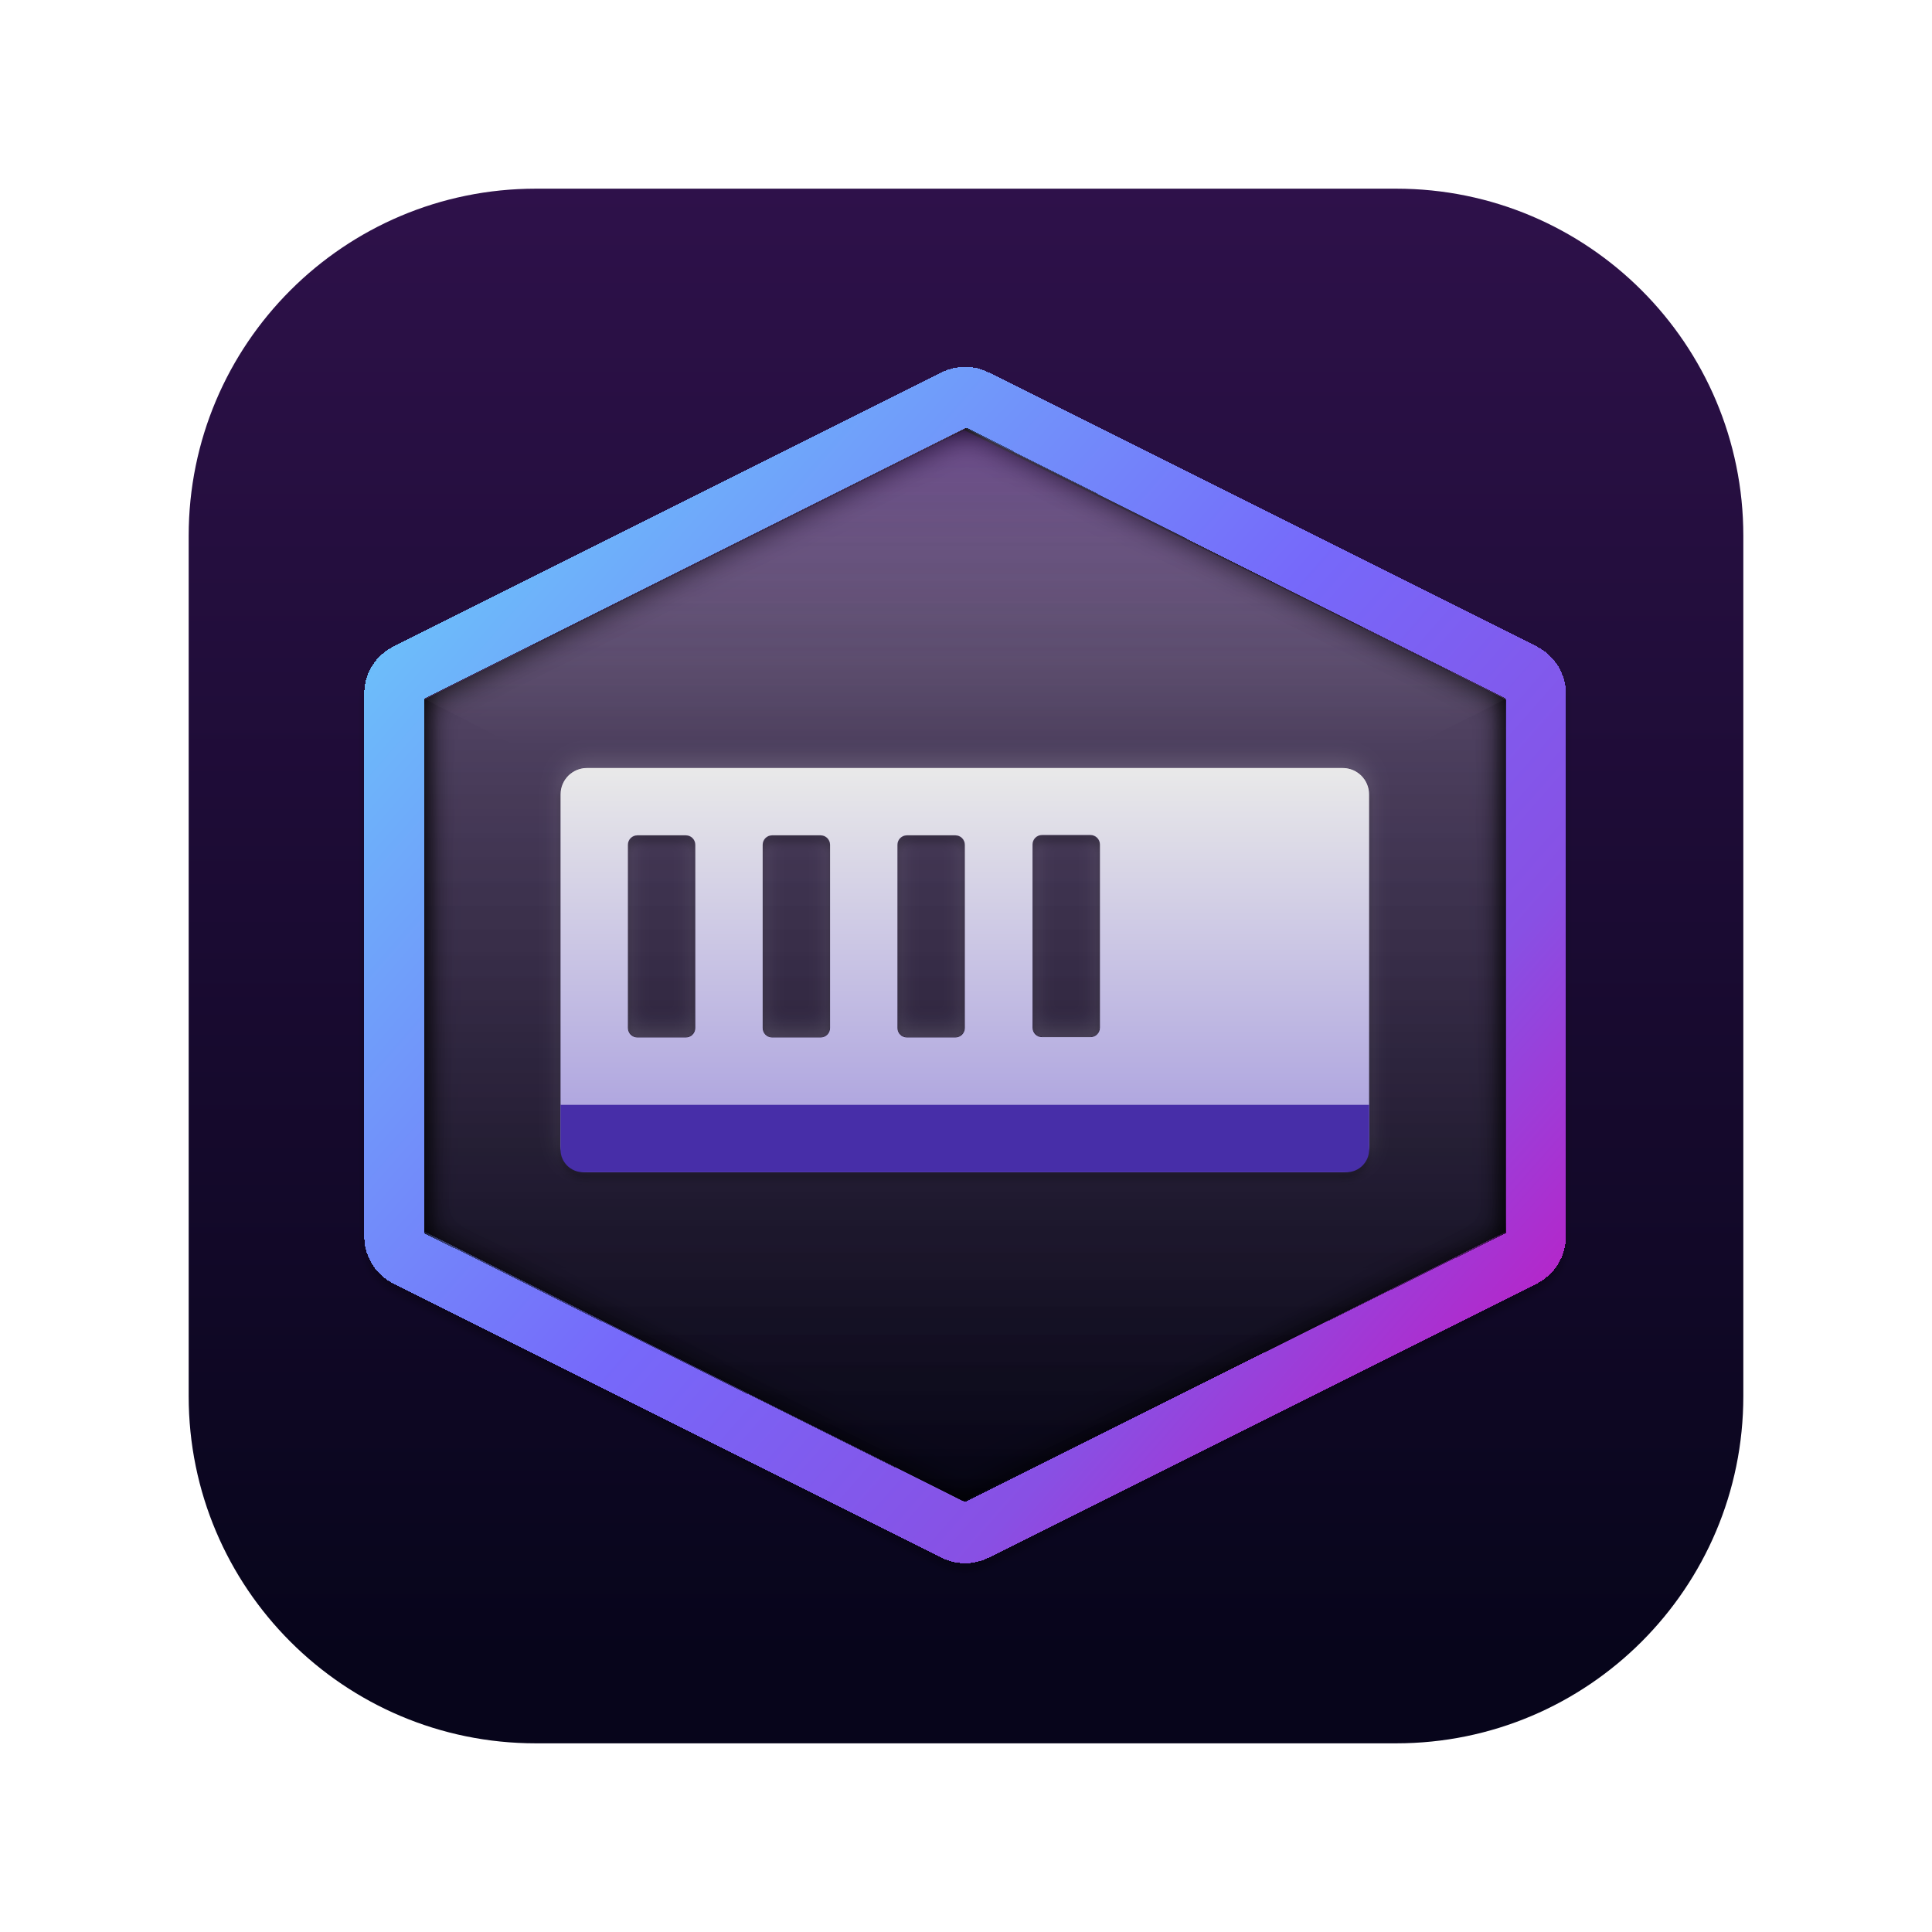
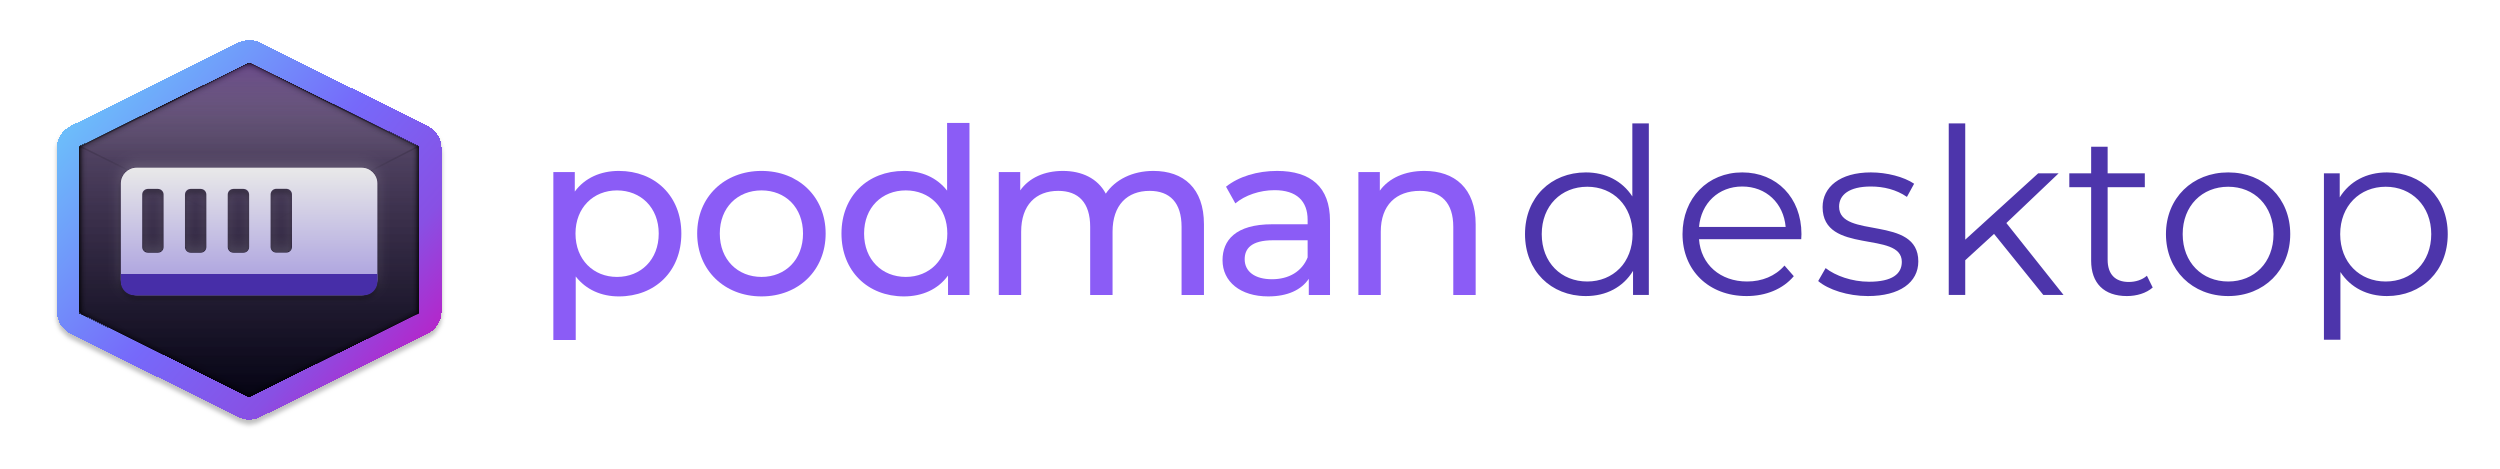
- <svg xmlns="http://www.w3.org/2000/svg" width="1024" height="1024" viewBox="0 0 1024 1024" fill="none">
-   <rect x="100" y="100" width="824" height="824" rx="184" fill="url(#paint0_linear_1_2)" />
-   <path fill-rule="evenodd" clip-rule="evenodd" d="M516.867 211.683C513.488 209.994 509.512 209.994 506.133 211.683L215.633 356.933C211.568 358.966 209 363.121 209 367.666V655.334C209 659.879 211.568 664.034 215.633 666.067L506.133 811.317C509.512 813.006 513.488 813.006 516.867 811.317L807.367 666.067C811.432 664.034 814 659.879 814 655.334V367.666C814 363.121 811.432 358.966 807.367 356.933L516.867 211.683Z" fill="url(#paint1_linear_1_2)" />
-   <g filter="url(#filter0_d_1_2)">
-     <path d="M506.133 211.683C509.512 209.994 513.488 209.994 516.867 211.683L807.367 356.933C811.432 358.966 814 363.121 814 367.666V655.334C814 659.879 811.432 664.034 807.367 666.067L516.867 811.317C513.488 813.006 509.512 813.006 506.133 811.317L215.633 666.067C211.568 664.034 209 659.879 209 655.334V367.666C209 363.121 211.568 358.966 215.633 356.933L506.133 211.683Z" fill="url(#paint2_linear_1_2)" fill-opacity="0.2" shape-rendering="crispEdges" />
-     <path d="M506.133 211.683C509.512 209.994 513.488 209.994 516.867 211.683L807.367 356.933C811.432 358.966 814 363.121 814 367.666V655.334C814 659.879 811.432 664.034 807.367 666.067L516.867 811.317C513.488 813.006 509.512 813.006 506.133 811.317L215.633 666.067C211.568 664.034 209 659.879 209 655.334V367.666C209 363.121 211.568 358.966 215.633 356.933L506.133 211.683Z" stroke="url(#paint3_linear_1_2)" stroke-width="32" stroke-linecap="square" stroke-linejoin="round" shape-rendering="crispEdges" />
-   </g>
-   <g filter="url(#filter1_i_1_2)">
-     <path d="M512.5 227L798 371V653.5L510.5 795.5L225 653.5V371L512.5 227Z" fill="url(#paint4_linear_1_2)" fill-opacity="0.2" />
-   </g>
-   <path d="M511 228L225 370.5L511 516L798 370.5L511 228Z" fill="url(#paint5_linear_1_2)" fill-opacity="0.3" />
-   <path d="M296.914 585.234H725.141" stroke="url(#paint6_linear_1_2)" />
-   <g filter="url(#filter2_dd_1_2)">
-     <path fill-rule="evenodd" clip-rule="evenodd" d="M297.091 421.017C297.091 413.285 303.359 407.017 311.091 407.017H711.669C719.401 407.017 725.669 413.285 725.669 421.017V607.306C725.669 615.038 719.401 621.306 711.669 621.306H311.091C303.359 621.306 297.091 615.038 297.091 607.306V421.017ZM332.805 447.732C332.805 444.97 335.044 442.732 337.805 442.732H363.52C366.282 442.732 368.52 444.97 368.52 447.732V544.877C368.52 547.638 366.282 549.877 363.52 549.877H337.805C335.044 549.877 332.805 547.638 332.805 544.877V447.732ZM409.235 442.732C406.474 442.732 404.235 444.97 404.235 447.732V544.877C404.235 547.638 406.474 549.877 409.235 549.877H434.95C437.711 549.877 439.95 547.638 439.95 544.877V447.732C439.95 444.97 437.711 442.732 434.95 442.732H409.235ZM475.665 447.732C475.665 444.97 477.904 442.732 480.665 442.732H506.38C509.141 442.732 511.38 444.97 511.38 447.732V544.877C511.38 547.638 509.141 549.877 506.38 549.877H480.665C477.904 549.877 475.665 547.638 475.665 544.877V447.732ZM552.266 442.571C549.504 442.571 547.266 444.809 547.266 447.571V544.716C547.266 547.477 549.504 549.716 552.266 549.716H577.981C580.742 549.716 582.981 547.477 582.981 544.716V447.571C582.981 444.809 580.742 442.571 577.981 442.571H552.266Z" fill="url(#paint7_linear_1_2)" />
-   </g>
-   <path d="M297.091 585.592H725.669V609.306C725.669 615.934 720.297 621.306 713.669 621.306H309.091C302.463 621.306 297.091 615.934 297.091 609.306V585.592Z" fill="#472EA8" />
-   <defs>
-     <filter id="filter0_d_1_2" x="189" y="194.416" width="645" height="642.167" filterUnits="userSpaceOnUse" color-interpolation-filters="sRGB">
-       <feFlood flood-opacity="0" result="BackgroundImageFix" />
-       <feColorMatrix in="SourceAlpha" type="matrix" values="0 0 0 0 0 0 0 0 0 0 0 0 0 0 0 0 0 0 127 0" result="hardAlpha" />
-       <feOffset dy="4" />
-       <feGaussianBlur stdDeviation="2" />
-       <feComposite in2="hardAlpha" operator="out" />
-       <feColorMatrix type="matrix" values="0 0 0 0 0 0 0 0 0 0 0 0 0 0 0 0 0 0 0.25 0" />
-       <feBlend mode="normal" in2="BackgroundImageFix" result="effect1_dropShadow_1_2" />
-       <feBlend mode="normal" in="SourceGraphic" in2="effect1_dropShadow_1_2" result="shape" />
+ <svg xmlns="http://www.w3.org/2000/svg" xmlns:xlink="http://www.w3.org/1999/xlink" version="1.1" id="Layer_1" x="0px" y="0px" viewBox="0 0 880.077 165" style="enable-background:new 0 0 880.077 165;" xml:space="preserve">
+   <defs id="defs19">
+     <linearGradient xlink:href="#paint0_linear_612_1773" id="linearGradient36577" gradientUnits="userSpaceOnUse" gradientTransform="translate(26.12036,19.85461)" x1="200" y1="33.416" x2="200" y2="350.584" />
+     <linearGradient id="paint0_linear_612_1773" x1="200" y1="33.416" x2="200" y2="350.584" gradientUnits="userSpaceOnUse" gradientTransform="translate(26.12036,19.85461)">
+       <stop stop-color="#2E114A" id="stop29716" />
+       <stop offset="0.943" stop-color="#07051B" id="stop29718" />
+     </linearGradient>
+     <filter id="filter0_d_612_1773" x="26" y="23.416" width="348" height="345.167" filterUnits="userSpaceOnUse" color-interpolation-filters="sRGB">
+       <feFlood flood-opacity="0" result="BackgroundImageFix" id="feFlood29653" />
+       <feColorMatrix in="SourceAlpha" type="matrix" values="0 0 0 0 0 0 0 0 0 0 0 0 0 0 0 0 0 0 127 0" result="hardAlpha" id="feColorMatrix29655" />
+       <feOffset dy="4" id="feOffset29657" />
+       <feGaussianBlur stdDeviation="2" id="feGaussianBlur29659" />
+       <feComposite in2="hardAlpha" operator="out" id="feComposite29661" />
+       <feColorMatrix type="matrix" values="0 0 0 0 0 0 0 0 0 0 0 0 0 0 0 0 0 0 0.25 0" id="feColorMatrix29663" />
+       <feBlend mode="normal" in2="BackgroundImageFix" result="effect1_dropShadow_612_1773" id="feBlend29665" />
+       <feBlend mode="normal" in="SourceGraphic" in2="effect1_dropShadow_612_1773" result="shape" id="feBlend29667" />
    </filter>
-     <filter id="filter1_i_1_2" x="225" y="227" width="573" height="568.5" filterUnits="userSpaceOnUse" color-interpolation-filters="sRGB">
-       <feFlood flood-opacity="0" result="BackgroundImageFix" />
-       <feBlend mode="normal" in="SourceGraphic" in2="BackgroundImageFix" result="shape" />
-       <feColorMatrix in="SourceAlpha" type="matrix" values="0 0 0 0 0 0 0 0 0 0 0 0 0 0 0 0 0 0 127 0" result="hardAlpha" />
-       <feOffset />
-       <feGaussianBlur stdDeviation="8" />
-       <feComposite in2="hardAlpha" operator="arithmetic" k2="-1" k3="1" />
-       <feColorMatrix type="matrix" values="0 0 0 0 0 0 0 0 0 0 0 0 0 0 0 0 0 0 1 0" />
-       <feBlend mode="normal" in2="shape" result="effect1_innerShadow_1_2" />
+     <linearGradient xlink:href="#paint1_linear_612_1773" id="linearGradient36579" gradientUnits="userSpaceOnUse" x1="73" y1="352" x2="73" y2="32" />
+     <linearGradient id="paint1_linear_612_1773" x1="73" y1="352" x2="73" y2="32" gradientUnits="userSpaceOnUse">
+       <stop stop-opacity="0.73" id="stop29721" />
+       <stop offset="1" stop-color="#F1F1F1" stop-opacity="0.94" id="stop29723" />
+     </linearGradient>
+     <linearGradient xlink:href="#paint2_linear_612_1773" id="linearGradient36581" gradientUnits="userSpaceOnUse" x1="20.5" y1="54.5" x2="360" y2="352" />
+     <linearGradient id="paint2_linear_612_1773" x1="20.5" y1="54.5" x2="360" y2="352" gradientUnits="userSpaceOnUse">
+       <stop stop-color="#6AD2FA" id="stop29726" />
+       <stop offset="0.495" stop-color="#7669FA" id="stop29728" />
+       <stop offset="0.745" stop-color="#8850E4" id="stop29730" />
+       <stop offset="1" stop-color="#CE0EBB" id="stop29732" />
+     </linearGradient>
+     <filter id="filter1_i_612_1773" x="50" y="44" width="300" height="296" filterUnits="userSpaceOnUse" color-interpolation-filters="sRGB">
+       <feFlood flood-opacity="0" result="BackgroundImageFix" id="feFlood29670" />
+       <feBlend mode="normal" in="SourceGraphic" in2="BackgroundImageFix" result="shape" id="feBlend29672" />
+       <feColorMatrix in="SourceAlpha" type="matrix" values="0 0 0 0 0 0 0 0 0 0 0 0 0 0 0 0 0 0 127 0" result="hardAlpha" id="feColorMatrix29674" />
+       <feOffset id="feOffset29676" />
+       <feGaussianBlur stdDeviation="3.5" id="feGaussianBlur29678" />
+       <feComposite in2="hardAlpha" operator="arithmetic" k2="-1" k3="1" id="feComposite29680" k1="0" k4="0" />
+       <feColorMatrix type="matrix" values="0 0 0 0 0 0 0 0 0 0 0 0 0 0 0 0 0 0 1 0" id="feColorMatrix29682" />
+       <feBlend mode="normal" in2="shape" result="effect1_innerShadow_612_1773" id="feBlend29684" />
    </filter>
-     <filter id="filter2_dd_1_2" x="286.091" y="392.017" width="450.579" height="237.289" filterUnits="userSpaceOnUse" color-interpolation-filters="sRGB">
-       <feFlood flood-opacity="0" result="BackgroundImageFix" />
-       <feColorMatrix in="SourceAlpha" type="matrix" values="0 0 0 0 0 0 0 0 0 0 0 0 0 0 0 0 0 0 127 0" result="hardAlpha" />
-       <feOffset dy="-4" />
-       <feGaussianBlur stdDeviation="5.5" />
-       <feComposite in2="hardAlpha" operator="out" />
-       <feColorMatrix type="matrix" values="0 0 0 0 1 0 0 0 0 1 0 0 0 0 1 0 0 0 0.14 0" />
-       <feBlend mode="normal" in2="BackgroundImageFix" result="effect1_dropShadow_1_2" />
-       <feColorMatrix in="SourceAlpha" type="matrix" values="0 0 0 0 0 0 0 0 0 0 0 0 0 0 0 0 0 0 127 0" result="hardAlpha" />
-       <feOffset dy="4" />
-       <feGaussianBlur stdDeviation="2" />
-       <feComposite in2="hardAlpha" operator="out" />
-       <feColorMatrix type="matrix" values="0 0 0 0 0 0 0 0 0 0 0 0 0 0 0 0 0 0 0.25 0" />
-       <feBlend mode="normal" in2="effect1_dropShadow_1_2" result="effect2_dropShadow_1_2" />
-       <feBlend mode="normal" in="SourceGraphic" in2="effect2_dropShadow_1_2" result="shape" />
+     <linearGradient xlink:href="#paint3_linear_612_1773" id="linearGradient36583" gradientUnits="userSpaceOnUse" x1="80.938" y1="340" x2="80.938" y2="44" />
+     <linearGradient id="paint3_linear_612_1773" x1="80.938" y1="340" x2="80.938" y2="44" gradientUnits="userSpaceOnUse">
+       <stop stop-opacity="0.73" id="stop29735" />
+       <stop offset="1" stop-color="#F1F1F1" stop-opacity="0.94" id="stop29737" />
+     </linearGradient>
+     <linearGradient xlink:href="#paint4_linear_612_1773" id="linearGradient36585" gradientUnits="userSpaceOnUse" gradientTransform="translate(26.12036,19.85461)" x1="201" y1="44" x2="201" y2="130" />
+     <linearGradient id="paint4_linear_612_1773" x1="201" y1="44" x2="201" y2="130" gradientUnits="userSpaceOnUse" gradientTransform="translate(26.12036,19.85461)">
+       <stop stop-color="#621EA6" stop-opacity="0.89" id="stop29740" />
+       <stop offset="1" stop-color="#CCCAD1" stop-opacity="0" id="stop29742" />
+     </linearGradient>
+     <linearGradient xlink:href="#paint5_linear_612_1773" id="linearGradient36587" gradientUnits="userSpaceOnUse" gradientTransform="translate(26.12036,19.85461)" x1="201" y1="44" x2="201" y2="194" />
+     <linearGradient id="paint5_linear_612_1773" x1="201" y1="44" x2="201" y2="194" gradientUnits="userSpaceOnUse" gradientTransform="translate(26.12036,19.85461)">
+       <stop stop-opacity="0" id="stop29745" />
+       <stop offset="0.229" stop-opacity="0.37" id="stop29747" />
+       <stop offset="0.646" stop-color="#010101" stop-opacity="0.047" id="stop29749" />
+       <stop offset="1" stop-opacity="0" id="stop29751" />
+     </linearGradient>
+     <linearGradient xlink:href="#paint6_linear_612_1773" id="linearGradient36589" gradientUnits="userSpaceOnUse" gradientTransform="translate(26.12036,19.85461)" x1="200.51" y1="231" x2="200.51" y2="232" />
+     <linearGradient id="paint6_linear_612_1773" x1="200.51" y1="231" x2="200.51" y2="232" gradientUnits="userSpaceOnUse" gradientTransform="translate(26.12036,19.85461)">
+       <stop stop-opacity="0" id="stop29754" />
+       <stop offset="0.229" stop-opacity="0.37" id="stop29756" />
+       <stop offset="0.646" stop-opacity="0.047" id="stop29758" />
+       <stop offset="1" stop-opacity="0" id="stop29760" />
+     </linearGradient>
+     <filter id="filter2_dd_612_1773" x="75.593" y="121.736" width="248.686" height="136.343" filterUnits="userSpaceOnUse" color-interpolation-filters="sRGB">
+       <feFlood flood-opacity="0" result="BackgroundImageFix" id="feFlood29687" />
+       <feColorMatrix in="SourceAlpha" type="matrix" values="0 0 0 0 0 0 0 0 0 0 0 0 0 0 0 0 0 0 127 0" result="hardAlpha" id="feColorMatrix29689" />
+       <feOffset dy="-4" id="feOffset29691" />
+       <feGaussianBlur stdDeviation="5.5" id="feGaussianBlur29693" />
+       <feComposite in2="hardAlpha" operator="out" id="feComposite29695" />
+       <feColorMatrix type="matrix" values="0 0 0 0 1 0 0 0 0 1 0 0 0 0 1 0 0 0 0.14 0" id="feColorMatrix29697" />
+       <feBlend mode="normal" in2="BackgroundImageFix" result="effect1_dropShadow_612_1773" id="feBlend29699" />
+       <feColorMatrix in="SourceAlpha" type="matrix" values="0 0 0 0 0 0 0 0 0 0 0 0 0 0 0 0 0 0 127 0" result="hardAlpha" id="feColorMatrix29701" />
+       <feOffset dy="4" id="feOffset29703" />
+       <feGaussianBlur stdDeviation="2" id="feGaussianBlur29705" />
+       <feComposite in2="hardAlpha" operator="out" id="feComposite29707" />
+       <feColorMatrix type="matrix" values="0 0 0 0 0 0 0 0 0 0 0 0 0 0 0 0 0 0 0.25 0" id="feColorMatrix29709" />
+       <feBlend mode="normal" in2="effect1_dropShadow_612_1773" result="effect2_dropShadow_612_1773" id="feBlend29711" />
+       <feBlend mode="normal" in="SourceGraphic" in2="effect2_dropShadow_612_1773" result="shape" id="feBlend29713" />
    </filter>
-     <linearGradient id="paint0_linear_1_2" x1="512" y1="100" x2="512" y2="924" gradientUnits="userSpaceOnUse">
-       <stop stop-color="#2E114A" />
-       <stop offset="0.943" stop-color="#07051B" />
-     </linearGradient>
-     <linearGradient id="paint1_linear_1_2" x1="511.5" y1="210.416" x2="511.5" y2="812.584" gradientUnits="userSpaceOnUse">
-       <stop stop-color="#2E114A" />
-       <stop offset="0.943" stop-color="#07051B" />
-     </linearGradient>
-     <linearGradient id="paint2_linear_1_2" x1="271.391" y1="814" x2="271.391" y2="209" gradientUnits="userSpaceOnUse">
-       <stop stop-opacity="0.73" />
-       <stop offset="1" stop-color="#F1F1F1" stop-opacity="0.94" />
-     </linearGradient>
-     <linearGradient id="paint3_linear_1_2" x1="172.133" y1="251.539" x2="814" y2="814" gradientUnits="userSpaceOnUse">
-       <stop stop-color="#6AD2FA" />
-       <stop offset="0.495" stop-color="#7669FA" />
-       <stop offset="0.745" stop-color="#8850E4" />
-       <stop offset="1" stop-color="#CE0EBB" />
-     </linearGradient>
-     <linearGradient id="paint4_linear_1_2" x1="284.297" y1="792" x2="284.297" y2="227" gradientUnits="userSpaceOnUse">
-       <stop stop-opacity="0.73" />
-       <stop offset="1" stop-color="#F1F1F1" stop-opacity="0.94" />
-     </linearGradient>
-     <linearGradient id="paint5_linear_1_2" x1="513.915" y1="230" x2="513.915" y2="395.12" gradientUnits="userSpaceOnUse">
-       <stop stop-color="#621EA6" stop-opacity="0.89" />
-       <stop offset="1" stop-color="#CCCAD1" stop-opacity="0" />
-     </linearGradient>
-     <linearGradient id="paint6_linear_1_2" x1="512.464" y1="585.234" x2="512.464" y2="586.234" gradientUnits="userSpaceOnUse">
-       <stop stop-opacity="0" />
-       <stop offset="0.229" stop-opacity="0.37" />
-       <stop offset="0.646" stop-opacity="0.047" />
-       <stop offset="1" stop-opacity="0" />
-     </linearGradient>
-     <linearGradient id="paint7_linear_1_2" x1="511.38" y1="407.017" x2="511.38" y2="621.306" gradientUnits="userSpaceOnUse">
-       <stop stop-color="#E9E9E9" />
-       <stop offset="1" stop-color="#A59ADE" />
+     <linearGradient xlink:href="#paint7_linear_612_1773" id="linearGradient36591" gradientUnits="userSpaceOnUse" x1="199.937" y1="136.736" x2="199.937" y2="250.079" />
+     <linearGradient id="paint7_linear_612_1773" x1="199.937" y1="136.736" x2="199.937" y2="250.079" gradientUnits="userSpaceOnUse">
+       <stop stop-color="#E9E9E9" id="stop29763" />
+       <stop offset="1" stop-color="#A59ADE" id="stop29765" />
    </linearGradient>
  </defs>
+   <style type="text/css" id="style1">
+ 	.st0{fill:#A453B9;}
+ 	.st1{fill:rgb(0, 117, 168);}
+ 	.st2{fill:rgb(89, 89, 91);}
+ 	.st3{fill:#D13306;}
+ 	.st4{fill:#004D93;}
+ 	.st5{fill:#0081BE;}
+ 	.st6{fill:#1167F1;}
+ 	.st7{fill:#FFC400;}
+ 	.st8{fill:#FF7A3D;}
+ 	.st9{fill:#00A580;}
+ 	.st10{fill:#53C3D0;}
+ 	.st11{fill:#671C4C;}
+ 	.st12{fill:#00E3C2;}
+ 	.st13{fill:#BC2A46;}
+ 	.st14{fill:#FF192E;}
+ 	.st15{fill:#00B056;}
+   @media screen and (prefers-color-scheme: dark) {
+     .st2{fill:rgb(89, 89, 91);}
+   }
+ </style>
+   <g id="g19" transform="translate(-2.618031,78.02036)">
+     <g id="g36442" transform="matrix(0.3984258,0,0,0.3963953,0.2466745,-81.08409)" style="stroke-width:1.365">
+       <path fill-rule="evenodd" clip-rule="evenodd" d="m 231.487,54.538 c -3.379,-1.689 -7.355,-1.689 -10.734,0 L 72.754,128.538 c -4.065,2.033 -6.633,6.188 -6.633,10.733 v 145.168 c 0,4.545 2.568,8.7 6.633,10.733 l 148,74 c 3.379,1.689 7.355,1.689 10.734,0 l 148,-74 c 4.065,-2.033 6.633,-6.188 6.633,-10.733 v -145.168 c 0,-4.545 -2.568,-8.7 -6.633,-10.733 z" fill="url(#paint0_linear_612_1773)" id="path29631" style="fill:url(#linearGradient36577);stroke-width:1.365" />
+       <g filter="url(#filter0_d_612_1773)" id="g29637" transform="translate(26.12036,19.85461)" style="stroke-width:1.365">
+         <path d="m 194.633,34.683 c 3.379,-1.689 7.355,-1.689 10.734,0 l 148,74 c 4.065,2.033 6.633,6.188 6.633,10.733 v 145.168 c 0,4.545 -2.568,8.7 -6.633,10.733 l -148,74 c -3.379,1.689 -7.355,1.689 -10.734,0 l -148,-74 C 42.568,273.284 40,269.129 40,264.584 V 119.416 c 0,-4.545 2.568,-8.7 6.633,-10.733 z" fill="url(#paint1_linear_612_1773)" fill-opacity="0.2" shape-rendering="crispEdges" id="path29633" style="fill:url(#linearGradient36579);stroke-width:1.365" />
+         <path style="color:#000000;fill:url(#linearGradient36581);stroke-width:1.365;stroke-linecap:square;stroke-linejoin:round;shape-rendering:crispEdges" d="m 200,23.42 c -3.373,0 -6.745,0.772 -9.838,2.318 a 10.001,10.001 0 0 0 -0.002,0 l -147.998,74 a 10.001,10.001 0 0 0 -0.002,0 C 34.726,103.456 30,111.104 30,119.416 v 145.168 c 0,8.312 4.726,15.96 12.16,19.678 a 10.001,10.001 0 0 0 0.002,0 l 147.998,74 a 10.001,10.001 0 0 0 0.002,0 c 6.185,3.092 13.491,3.092 19.676,0 a 10.001,10.001 0 0 0 0.002,0 l 148,-74 C 365.273,280.544 370,272.896 370,264.584 V 119.416 c 0,-8.312 -4.727,-15.96 -12.16,-19.678 l -148,-74 a 10.001,10.001 0 0 0 -0.002,0 C 206.745,24.192 203.373,23.42 200,23.42 Z m -0.895,20.207 c 0.573,-0.286 1.216,-0.286 1.789,0 l 148,74 c 0.697,0.348 1.105,1.011 1.105,1.789 v 145.168 c 0,0.778 -0.409,1.441 -1.105,1.789 l -147.998,74 c -0.572,0.286 -1.219,0.285 -1.791,0 h -0.002 l -147.998,-74 C 50.408,266.024 50,265.362 50,264.584 V 119.416 c 0,-0.778 0.408,-1.44 1.105,-1.789 z" id="path29635" />
+       </g>
+       <g filter="url(#filter1_i_612_1773)" id="g29641" transform="translate(26.12036,19.85461)" style="stroke-width:1.365">
+         <path d="m 200,44 150,74 V 266 L 200,340 50,266 V 118 Z" fill="url(#paint3_linear_612_1773)" fill-opacity="0.2" id="path29639" style="fill:url(#linearGradient36583);stroke-width:1.365" />
+       </g>
+       <path d="m 226.12,63.855 -149,74 152,76 146,-76 z" fill="url(#paint4_linear_612_1773)" fill-opacity="0.3" stroke="url(#paint5_linear_612_1773)" id="path29643" style="fill:url(#linearGradient36585);stroke:url(#linearGradient36587);stroke-width:1.365" />
+       <path d="m 112.62,250.855 h 226.5" stroke="url(#paint6_linear_612_1773)" id="path29645" style="stroke:url(#linearGradient36589);stroke-width:1.365" />
+       <g filter="url(#filter2_dd_612_1773)" id="g29649" transform="translate(26.12036,19.85461)" style="stroke-width:1.365">
+         <path fill-rule="evenodd" clip-rule="evenodd" d="m 86.593,150.736 c 0,-7.732 6.268,-14 14,-14 H 299.28 c 7.732,0 14,6.268 14,14 v 85.343 c 0,7.732 -6.268,14 -14,14 H 100.593 c -7.732,0 -14,-6.268 -14,-14 z m 18.891,9.891 c 0,-2.762 2.238,-5 5,-5 h 8.89 c 2.762,0 5,2.238 5,5 v 46.671 c 0,2.762 -2.238,5 -5,5 h -8.89 c -2.762,0 -5,-2.238 -5,-5 z m 42.781,-5 c -2.762,0 -5,2.238 -5,5 v 46.671 c 0,2.762 2.238,5 5,5 h 8.89 c 2.762,0 5,-2.238 5,-5 v -46.671 c 0,-2.762 -2.238,-5 -5,-5 z m 32.781,5 c 0,-2.762 2.239,-5 5,-5 h 8.891 c 2.761,0 5,2.238 5,5 v 46.671 c 0,2.762 -2.239,5 -5,5 h -8.891 c -2.761,0 -5,-2.238 -5,-5 z m 42.871,-5.085 c -2.761,0 -5,2.238 -5,5 v 46.671 c 0,2.762 2.239,5 5,5 h 8.891 c 2.761,0 5,-2.238 5,-5 v -46.671 c 0,-2.762 -2.239,-5 -5,-5 z" fill="url(#paint7_linear_612_1773)" id="path29647" style="fill:url(#linearGradient36591);stroke-width:1.365" />
+       </g>
+       <path d="m 112.714,251.044 h 226.687 v 6.89 c 0,6.628 -5.373,12 -12,12 h -202.687 c -6.627,0 -12,-5.372 -12,-12 z" fill="#472ea8" id="path29651" style="stroke-width:1.365" />
+     </g>
+     <g id="g3222" transform="matrix(2.183325,0,0,2.172198,1118.116,439.8215)" style="fill:#8b5cf6;fill-opacity:1;stroke-width:1.365">
+       <g aria-label="podman" id="g3913" style="font-size:37.592px;line-height:22.555px;letter-spacing:0px;word-spacing:0px;fill:#8b5cf6;fill-opacity:1;stroke-width:0.361px" transform="translate(-52.79156,-117.6221)">
+         <path d="m -358.343,-93.074 c -2.932,0 -5.488,1.128 -7.105,3.346 v -3.158 h -3.458 v 27.217 h 3.609 v -10.3 c 1.654,2.143 4.135,3.233 6.955,3.233 5.827,0 10.075,-4.06 10.075,-10.187 0,-6.09 -4.248,-10.15 -10.075,-10.15 z m -0.301,17.18 c -3.797,0 -6.691,-2.782 -6.691,-7.03 0,-4.21 2.895,-6.992 6.691,-6.992 3.834,0 6.729,2.782 6.729,6.992 0,4.248 -2.895,7.03 -6.729,7.03 z" style="font-weight:500;font-family:Montserrat;-inkscape-font-specification:'Montserrat Medium';letter-spacing:-2.117px;fill:#8b5cf6;fill-opacity:1;stroke-width:0.361px" id="path3901" />
+         <path d="m -335.34,-72.737 c 5.977,0 10.338,-4.248 10.338,-10.187 0,-5.94 -4.361,-10.15 -10.338,-10.15 -5.977,0 -10.375,4.21 -10.375,10.15 0,5.94 4.398,10.187 10.375,10.187 z m 0,-3.158 c -3.834,0 -6.729,-2.782 -6.729,-7.03 0,-4.248 2.895,-6.992 6.729,-6.992 3.834,0 6.691,2.744 6.691,6.992 0,4.248 -2.857,7.03 -6.691,7.03 z" style="font-weight:500;font-family:Montserrat;-inkscape-font-specification:'Montserrat Medium';letter-spacing:-2.117px;fill:#8b5cf6;fill-opacity:1;stroke-width:0.361px" id="path3903" />
+         <path d="m -305.42,-89.879 c -1.654,-2.143 -4.135,-3.195 -6.955,-3.195 -5.827,0 -10.075,4.06 -10.075,10.15 0,6.09 4.248,10.187 10.075,10.187 2.932,0 5.488,-1.128 7.105,-3.383 v 3.158 h 3.458 v -27.893 h -3.609 z m -6.654,13.984 c -3.834,0 -6.729,-2.782 -6.729,-7.03 0,-4.248 2.895,-6.992 6.729,-6.992 3.797,0 6.691,2.744 6.691,6.992 0,4.248 -2.895,7.03 -6.691,7.03 z" style="font-weight:500;font-family:Montserrat;-inkscape-font-specification:'Montserrat Medium';letter-spacing:-2.117px;fill:#8b5cf6;fill-opacity:1;stroke-width:0.361px" id="path3905" />
+         <path d="m -272.163,-93.074 c -3.383,0 -6.165,1.428 -7.669,3.684 -1.316,-2.481 -3.872,-3.684 -6.917,-3.684 -3.007,0 -5.451,1.128 -6.879,3.158 v -2.97 h -3.458 v 19.924 h 3.609 V -83.225 c 0,-4.323 2.368,-6.616 5.977,-6.616 3.271,0 5.15,1.917 5.15,5.827 v 11.052 h 3.609 V -83.225 c 0,-4.323 2.368,-6.616 5.977,-6.616 3.271,0 5.15,1.917 5.15,5.827 v 11.052 h 3.609 v -11.466 c 0,-5.864 -3.308,-8.646 -8.157,-8.646 z" style="font-weight:500;font-family:Montserrat;-inkscape-font-specification:'Montserrat Medium';letter-spacing:-2.117px;fill:#8b5cf6;fill-opacity:1;stroke-width:0.361px" id="path3907" />
+         <path d="m -252.213,-93.074 c -3.195,0 -6.165,0.902 -8.233,2.556 l 1.504,2.707 c 1.541,-1.316 3.947,-2.143 6.315,-2.143 3.571,0 5.338,1.767 5.338,4.812 v 0.714 h -5.714 c -5.94,0 -8.007,2.631 -8.007,5.827 0,3.458 2.857,5.864 7.368,5.864 3.12,0 5.338,-1.053 6.541,-2.857 v 2.631 h 3.421 v -12.029 c 0,-5.451 -3.083,-8.082 -8.533,-8.082 z m -0.827,17.555 c -2.744,0 -4.398,-1.241 -4.398,-3.233 0,-1.692 1.015,-3.083 4.586,-3.083 h 5.564 v 2.782 c -0.902,2.293 -3.045,3.534 -5.752,3.534 z" style="font-weight:500;font-family:Montserrat;-inkscape-font-specification:'Montserrat Medium';letter-spacing:-2.117px;fill:#8b5cf6;fill-opacity:1;stroke-width:0.361px" id="path3909" />
+         <path d="m -228.466,-93.074 c -3.158,0 -5.714,1.165 -7.18,3.195 v -3.007 h -3.458 v 19.924 h 3.609 V -83.225 c 0,-4.323 2.481,-6.616 6.315,-6.616 3.421,0 5.376,1.917 5.376,5.827 v 11.052 h 3.609 v -11.466 c 0,-5.864 -3.421,-8.646 -8.27,-8.646 z" style="font-weight:500;font-family:Montserrat;-inkscape-font-specification:'Montserrat Medium';letter-spacing:-2.117px;fill:#8b5cf6;fill-opacity:1;stroke-width:0.361px" id="path3911" />
+       </g>
+     </g>
+     <path style="font-size:81.572px;line-height:1.25;font-family:Montserrat;-inkscape-font-specification:'Montserrat, Normal';letter-spacing:0px;word-spacing:0px;fill:#472ea8;fill-opacity:0.961;stroke-width:0.737px" d="m 575.778,-8.888 c -3.589,-5.547 -9.462,-8.483 -16.314,-8.483 -12.236,0 -21.372,8.81 -21.372,21.78 0,12.97 9.136,21.861 21.372,21.861 7.097,0 13.052,-3.1 16.559,-8.891 v 8.483 h 5.547 v -60.526 h -5.792 z M 559.953,21.131 c -9.136,0 -15.988,-6.689 -15.988,-16.722 0,-10.033 6.852,-16.722 15.988,-16.722 9.054,0 15.907,6.689 15.907,16.722 0,10.033 -6.852,16.722 -15.907,16.722 z M 635.162,4.408 c 0,-12.888 -8.728,-21.78 -20.801,-21.78 -12.073,0 -20.964,9.054 -20.964,21.78 0,12.725 9.136,21.861 22.514,21.861 6.77,0 12.725,-2.447 16.559,-7.015 l -3.263,-3.752 c -3.263,3.752 -7.912,5.628 -13.133,5.628 -9.381,0 -16.233,-5.955 -16.885,-14.928 h 35.892 c 0,-0.653 0.082,-1.305 0.082,-1.795 z M 614.361,-12.395 c 8.402,0 14.52,5.873 15.254,14.275 h -30.426 c 0.734,-8.402 6.852,-14.275 15.172,-14.275 z m 44.13,38.665 c 11.175,0 17.701,-4.813 17.701,-12.236 0,-16.478 -27.816,-7.749 -27.816,-19.333 0,-4.079 3.426,-7.097 11.175,-7.097 4.405,0 8.891,1.06 12.644,3.671 l 2.529,-4.65 c -3.589,-2.447 -9.625,-3.997 -15.172,-3.997 -10.931,0 -16.967,5.221 -16.967,12.236 0,16.967 27.816,8.157 27.816,19.333 0,4.242 -3.344,7.015 -11.502,7.015 -6.036,0 -11.828,-2.121 -15.254,-4.813 l -2.61,4.568 c 3.508,3.018 10.36,5.302 17.456,5.302 z M 727.175,25.862 707.109,0.493 725.462,-17.045 h -7.178 L 692.67,6.366 v -41.031 h -5.792 v 60.526 h 5.792 V 13.626 l 10.115,-9.299 17.293,21.535 z m 29.284,-6.77 c -1.631,1.468 -3.997,2.202 -6.363,2.202 -4.813,0 -7.423,-2.773 -7.423,-7.831 v -25.614 h 13.052 v -4.894 h -13.052 v -9.381 h -5.792 v 9.381 h -7.668 v 4.894 h 7.668 v 25.94 c 0,7.912 4.486,12.48 12.562,12.48 3.344,0 6.77,-0.979 9.054,-3.018 z m 28.55,7.178 c 12.562,0 21.78,-9.136 21.78,-21.861 0,-12.725 -9.218,-21.78 -21.78,-21.78 -12.562,0 -21.861,9.054 -21.861,21.78 0,12.725 9.299,21.861 21.861,21.861 z m 0,-5.139 c -9.136,0 -15.988,-6.689 -15.988,-16.722 0,-10.033 6.852,-16.722 15.988,-16.722 9.136,0 15.907,6.689 15.907,16.722 0,10.033 -6.77,16.722 -15.907,16.722 z m 55.714,-38.502 c -7.097,0 -13.052,3.1 -16.559,8.81 v -8.483 h -5.547 v 58.732 h 5.792 V 17.786 c 3.589,5.547 9.462,8.483 16.314,8.483 12.236,0 21.372,-8.81 21.372,-21.861 0,-12.97 -9.136,-21.78 -21.372,-21.78 z m -0.408,38.502 c -9.136,0 -15.988,-6.689 -15.988,-16.722 0,-9.952 6.852,-16.722 15.988,-16.722 9.054,0 15.988,6.77 15.988,16.722 0,10.033 -6.934,16.722 -15.988,16.722 z" id="text36363" transform="scale(1.002558,0.9974487)" aria-label="desktop" />
+   </g>
</svg>
